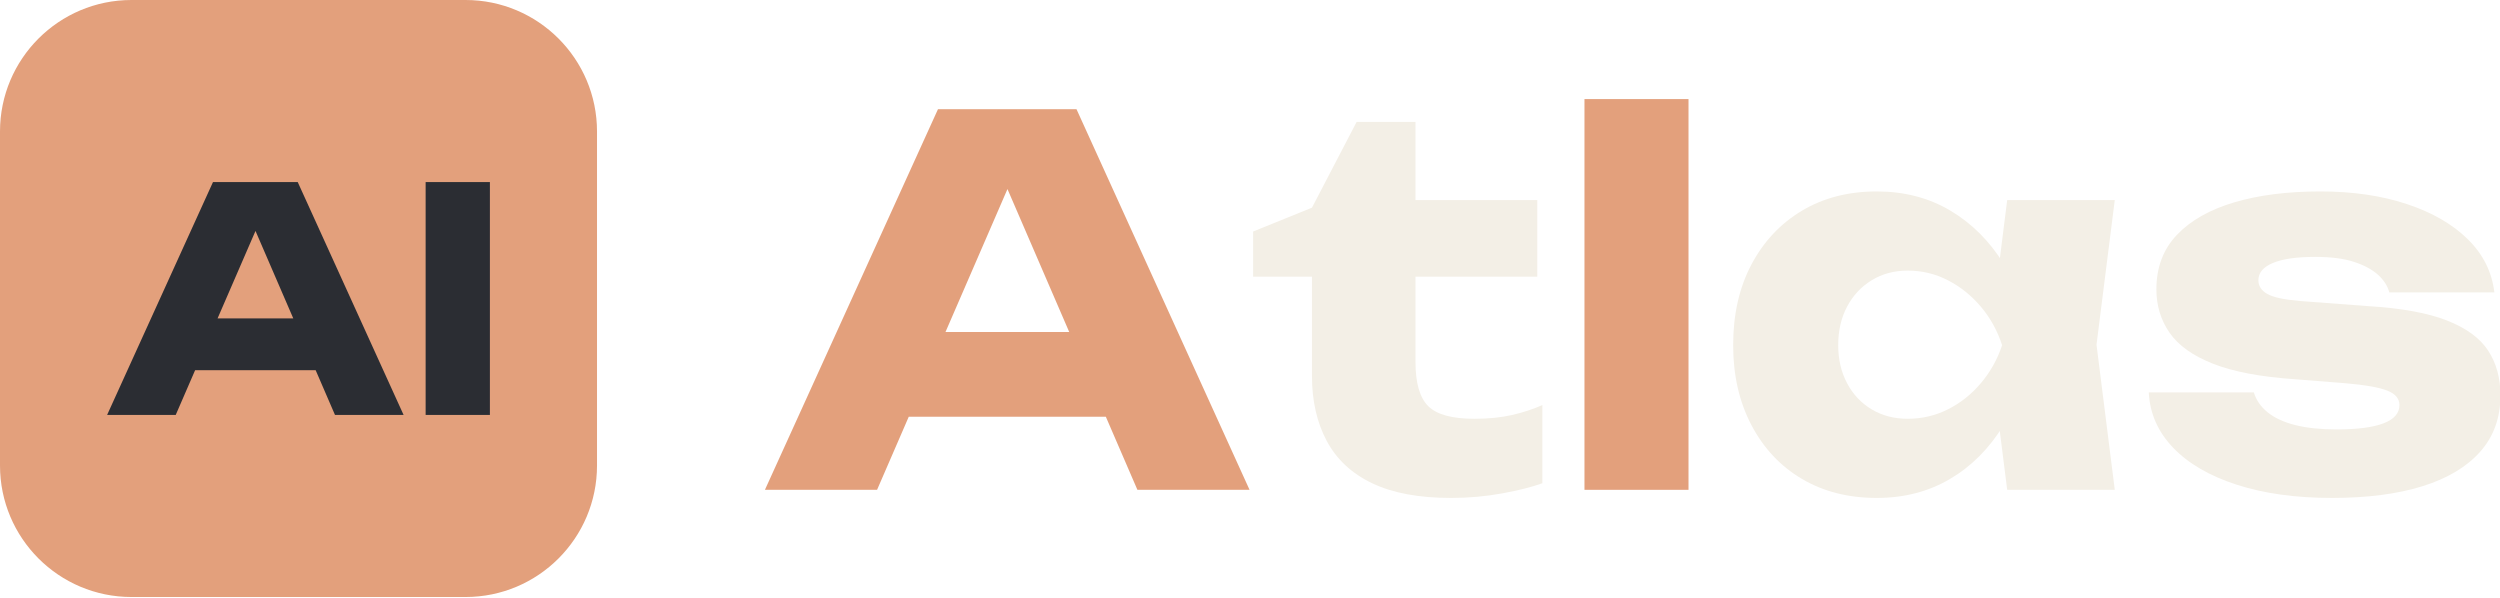
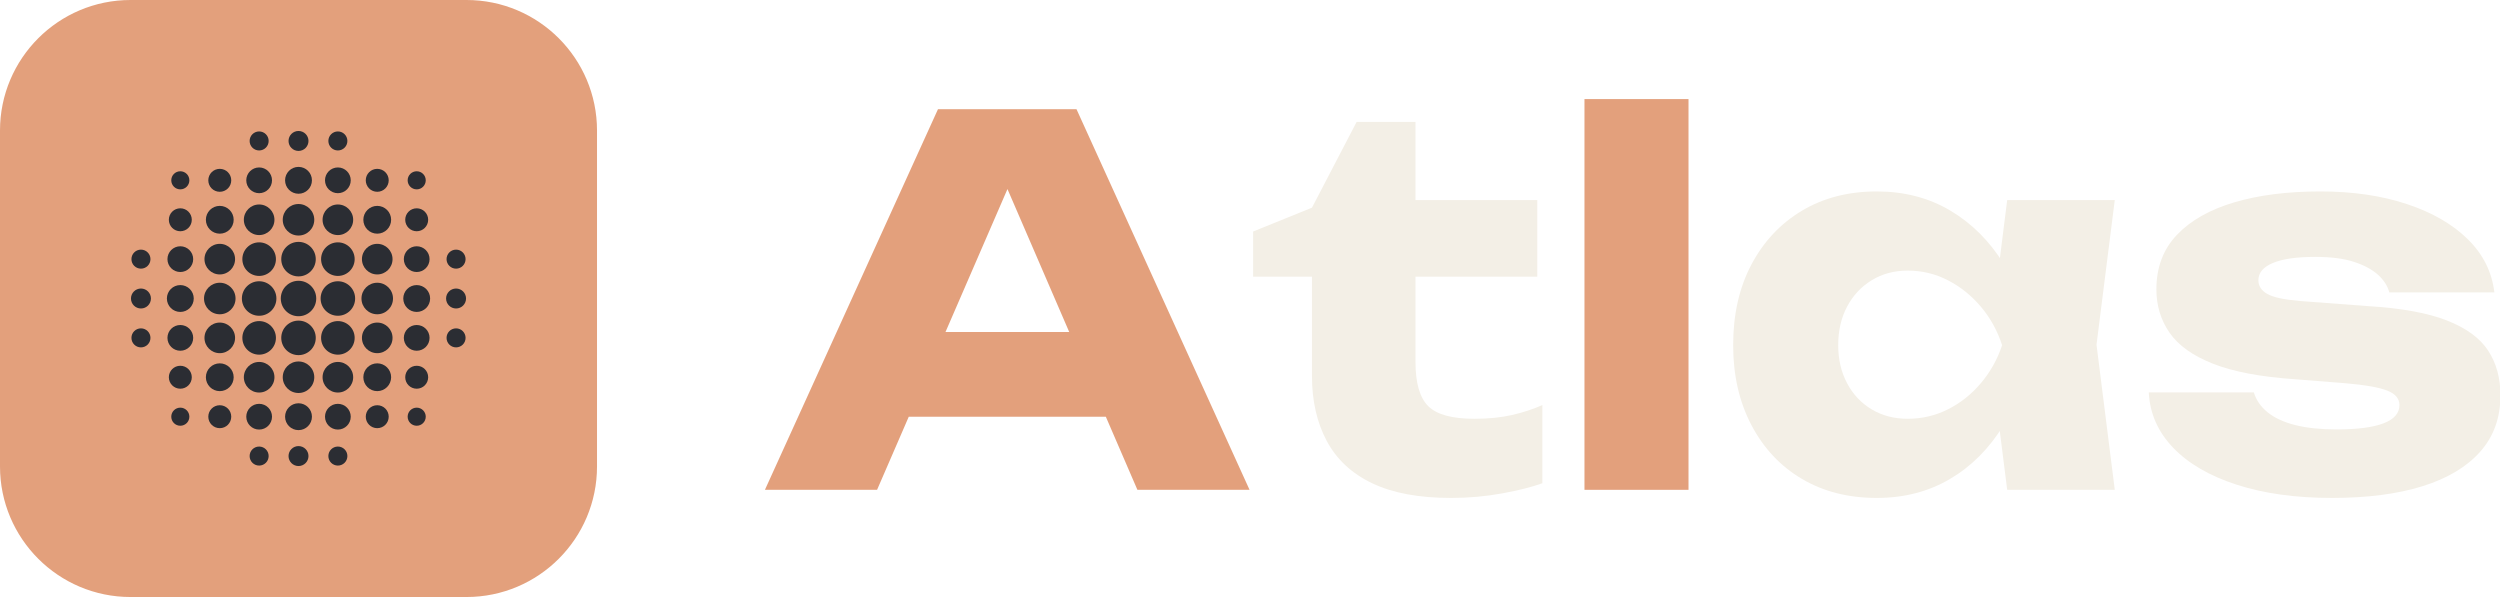
<svg xmlns="http://www.w3.org/2000/svg" viewBox="0 0 268.0 64" role="img" aria-label="Atlas">
-   <rect x="0" width="64" height="64" rx="14.1" fill="#e3a07c" />
-   <path fill="#2b2d33" d="M18.638 39.688V34.13H35.844V39.688ZM31.917 19.52 43.265 44.48H35.91L26.392 22.449H28.389L18.838 44.48H11.483L22.831 19.52Z M45.628 19.52H52.517V44.48H45.628Z" />
-   <path fill="#e3a07c" d="M93.696 44.675V35.59H121.821V44.675ZM115.402 11.709 133.952 52.509H121.93L106.371 16.496H109.635L94.022 52.509H82.0L100.55 11.709Z" />
-   <path fill="#f3efe6" d="M134.333 29.661V24.819L140.643 22.262L145.43 13.069H151.741V21.446H164.797V29.661H151.741V38.8Q151.741 42.173 153.101 43.533Q154.461 44.893 158.051 44.893Q160.336 44.893 162.104 44.485Q163.872 44.077 165.341 43.424V51.802Q163.709 52.4 161.043 52.89Q158.378 53.379 155.549 53.379Q150.381 53.379 147.09 51.802Q143.798 50.224 142.221 47.259Q140.643 44.294 140.643 40.323V29.661Z" />
-   <path fill="#e3a07c" d="M169.856 10.621H181.008V52.509H169.856Z" />
-   <path fill="#f3efe6" d="M215.171 52.509 213.757 41.302 215.226 37.005 213.757 32.707 215.171 21.446H226.704L224.746 36.95L226.704 52.509ZM217.782 37.005Q217.021 41.901 214.763 45.6Q212.506 49.299 209.051 51.339Q205.597 53.379 201.19 53.379Q196.621 53.379 193.166 51.339Q189.712 49.299 187.754 45.573Q185.795 41.846 185.795 37.005Q185.795 32.054 187.754 28.355Q189.712 24.656 193.166 22.589Q196.621 20.522 201.19 20.522Q205.597 20.522 209.051 22.562Q212.506 24.602 214.79 28.274Q217.075 31.946 217.782 37.005ZM197.056 37.005Q197.056 39.29 198.008 41.085Q198.96 42.88 200.646 43.886Q202.333 44.893 204.509 44.893Q206.794 44.893 208.806 43.886Q210.819 42.88 212.342 41.085Q213.866 39.29 214.627 37.005Q213.866 34.666 212.342 32.87Q210.819 31.075 208.806 30.042Q206.794 29.008 204.509 29.008Q202.333 29.008 200.646 30.042Q198.96 31.075 198.008 32.87Q197.056 34.666 197.056 37.005Z" />
-   <path fill="#f3efe6" d="M268.048 42.39Q268.048 45.981 265.872 48.429Q263.696 50.877 259.67 52.128Q255.645 53.379 249.987 53.379Q244.166 53.379 239.787 51.965Q235.408 50.55 232.96 47.994Q230.512 45.437 230.349 42.064H241.61Q241.99 43.315 243.106 44.213Q244.221 45.11 246.07 45.573Q247.92 46.035 250.477 46.035Q253.795 46.035 255.509 45.382Q257.222 44.73 257.222 43.424Q257.222 42.39 255.917 41.874Q254.611 41.357 251.456 41.085L245.962 40.65Q240.467 40.269 237.23 38.99Q233.994 37.712 232.579 35.672Q231.165 33.632 231.165 31.021Q231.165 27.485 233.368 25.173Q235.571 22.861 239.515 21.691Q243.459 20.522 248.736 20.522Q253.958 20.522 258.038 21.882Q262.118 23.242 264.566 25.662Q267.014 28.083 267.395 31.347H256.134Q255.862 30.314 254.938 29.47Q254.013 28.627 252.381 28.083Q250.749 27.539 248.192 27.539Q245.2 27.539 243.65 28.192Q242.099 28.845 242.099 30.042Q242.099 30.966 243.051 31.51Q244.003 32.054 246.614 32.272L253.85 32.816Q259.235 33.142 262.336 34.366Q265.437 35.59 266.742 37.603Q268.048 39.616 268.048 42.39Z" />
+   <rect width="64" height="64" rx="14" fill="#e3a07c" />
+   <g fill="#2b2d33">
+     <circle cx="15.11" cy="27.78" r="1.02" />
+     <circle cx="15.11" cy="32.00" r="1.07" />
+     <circle cx="15.11" cy="36.22" r="1.02" />
+     <circle cx="19.33" cy="19.33" r="0.97" />
+     <circle cx="19.33" cy="23.56" r="1.23" />
+     <circle cx="19.33" cy="27.78" r="1.38" />
+     <circle cx="19.33" cy="32.00" r="1.44" />
+     <circle cx="19.33" cy="36.22" r="1.38" />
+     <circle cx="19.33" cy="40.44" r="1.23" />
+     <circle cx="19.33" cy="44.67" r="0.97" />
+     <circle cx="23.56" cy="19.33" r="1.23" />
+     <circle cx="23.56" cy="23.56" r="1.49" />
+     <circle cx="23.56" cy="27.78" r="1.64" />
+     <circle cx="23.56" cy="32.00" r="1.69" />
+     <circle cx="23.56" cy="36.22" r="1.64" />
+     <circle cx="23.56" cy="40.44" r="1.49" />
+     <circle cx="23.56" cy="44.67" r="1.23" />
+     <circle cx="27.78" cy="15.11" r="1.02" />
+     <circle cx="27.78" cy="19.33" r="1.38" />
+     <circle cx="27.78" cy="23.56" r="1.64" />
+     <circle cx="27.78" cy="27.78" r="1.80" />
+     <circle cx="27.78" cy="32.00" r="1.85" />
+     <circle cx="27.78" cy="36.22" r="1.80" />
+     <circle cx="27.78" cy="40.44" r="1.64" />
+     <circle cx="27.78" cy="44.67" r="1.38" />
+     <circle cx="27.78" cy="48.89" r="1.02" />
+     <circle cx="32.00" cy="15.11" r="1.07" />
+     <circle cx="32.00" cy="19.33" r="1.44" />
+     <circle cx="32.00" cy="23.56" r="1.69" />
+     <circle cx="32.00" cy="27.78" r="1.85" />
+     <circle cx="32.00" cy="32.00" r="1.90" />
+     <circle cx="32.00" cy="36.22" r="1.85" />
+     <circle cx="32.00" cy="40.44" r="1.69" />
+     <circle cx="32.00" cy="44.67" r="1.44" />
+     <circle cx="32.00" cy="48.89" r="1.07" />
+     <circle cx="36.22" cy="15.11" r="1.02" />
+     <circle cx="36.22" cy="19.33" r="1.38" />
+     <circle cx="36.22" cy="23.56" r="1.64" />
+     <circle cx="36.22" cy="27.78" r="1.80" />
+     <circle cx="36.22" cy="32.00" r="1.85" />
+     <circle cx="36.22" cy="36.22" r="1.80" />
+     <circle cx="36.22" cy="40.44" r="1.64" />
+     <circle cx="36.22" cy="44.67" r="1.38" />
+     <circle cx="36.22" cy="48.89" r="1.02" />
+     <circle cx="40.44" cy="19.33" r="1.23" />
+     <circle cx="40.44" cy="23.56" r="1.49" />
+     <circle cx="40.44" cy="27.78" r="1.64" />
+     <circle cx="40.44" cy="32.00" r="1.69" />
+     <circle cx="40.44" cy="36.22" r="1.64" />
+     <circle cx="40.44" cy="40.44" r="1.49" />
+     <circle cx="40.44" cy="44.67" r="1.23" />
+     <circle cx="44.67" cy="19.33" r="0.97" />
+     <circle cx="44.67" cy="23.56" r="1.23" />
+     <circle cx="44.67" cy="27.78" r="1.38" />
+     <circle cx="44.67" cy="32.00" r="1.44" />
+     <circle cx="44.67" cy="36.22" r="1.38" />
+     <circle cx="44.67" cy="40.44" r="1.23" />
+     <circle cx="44.67" cy="44.67" r="0.97" />
+     <circle cx="48.89" cy="27.78" r="1.02" />
+     <circle cx="48.89" cy="32.00" r="1.07" />
+     <circle cx="48.89" cy="36.22" r="1.02" />
+   </g>
+   <g transform="translate(82 0)">
+     <path fill="#e3a07c" d="M11.696 44.675V35.59H39.821V44.675ZM33.402 11.709 51.952 52.509H39.93L24.371 16.496H27.635L12.022 52.509H0.0L18.55 11.709Z" />
+     <path fill="#f3efe6" d="M52.333 29.661V24.819L58.643 22.262L63.43 13.069H69.741V21.446H82.797V29.661H69.741V38.8Q69.741 42.173 71.101 43.533Q72.461 44.893 76.051 44.893Q78.336 44.893 80.104 44.485Q81.872 44.077 83.341 43.424V51.802Q81.709 52.4 79.043 52.89Q76.378 53.379 73.549 53.379Q68.381 53.379 65.09 51.802Q61.798 50.224 60.221 47.259Q58.643 44.294 58.643 40.323V29.661Z" />
+     <path fill="#e3a07c" d="M87.856 10.621H99.008V52.509H87.856Z" />
+     <path fill="#f3efe6" d="M133.171 52.509 131.757 41.302 133.226 37.005 131.757 32.707 133.171 21.446H144.704L142.746 36.95L144.704 52.509ZM135.782 37.005Q135.021 41.901 132.763 45.6Q130.506 49.299 127.051 51.339Q123.597 53.379 119.19 53.379Q114.621 53.379 111.166 51.339Q107.712 49.299 105.754 45.573Q103.795 41.846 103.795 37.005Q103.795 32.054 105.754 28.355Q107.712 24.656 111.166 22.589Q114.621 20.522 119.19 20.522Q123.597 20.522 127.051 22.562Q130.506 24.602 132.79 28.274Q135.075 31.946 135.782 37.005ZM115.056 37.005Q115.056 39.29 116.008 41.085Q116.96 42.88 118.646 43.886Q120.333 44.893 122.509 44.893Q124.794 44.893 126.806 43.886Q128.819 42.88 130.342 41.085Q131.866 39.29 132.627 37.005Q131.866 34.666 130.342 32.87Q128.819 31.075 126.806 30.042Q124.794 29.008 122.509 29.008Q120.333 29.008 118.646 30.042Q116.96 31.075 116.008 32.87Q115.056 34.666 115.056 37.005Z" />
+     <path fill="#f3efe6" d="M186.048 42.39Q186.048 45.981 183.872 48.429Q181.696 50.877 177.67 52.128Q173.645 53.379 167.987 53.379Q162.166 53.379 157.787 51.965Q153.408 50.55 150.96 47.994Q148.512 45.437 148.349 42.064H159.61Q159.99 43.315 161.106 44.213Q162.221 45.11 164.07 45.573Q165.92 46.035 168.477 46.035Q171.795 46.035 173.509 45.382Q175.222 44.73 175.222 43.424Q175.222 42.39 173.917 41.874Q172.611 41.357 169.456 41.085L163.962 40.65Q158.467 40.269 155.23 38.99Q151.994 37.712 150.579 35.672Q149.165 33.632 149.165 31.021Q149.165 27.485 151.368 25.173Q153.571 22.861 157.515 21.691Q161.459 20.522 166.736 20.522Q171.958 20.522 176.038 21.882Q180.118 23.242 182.566 25.662Q185.014 28.083 185.395 31.347H174.134Q173.862 30.314 172.938 29.47Q172.013 28.627 170.381 28.083Q168.749 27.539 166.192 27.539Q163.2 27.539 161.65 28.192Q160.099 28.845 160.099 30.042Q160.099 30.966 161.051 31.51Q162.003 32.054 164.614 32.272L171.85 32.816Q177.235 33.142 180.336 34.366Q183.437 35.59 184.742 37.603Q186.048 39.616 186.048 42.39Z" />
+   </g>
</svg>
